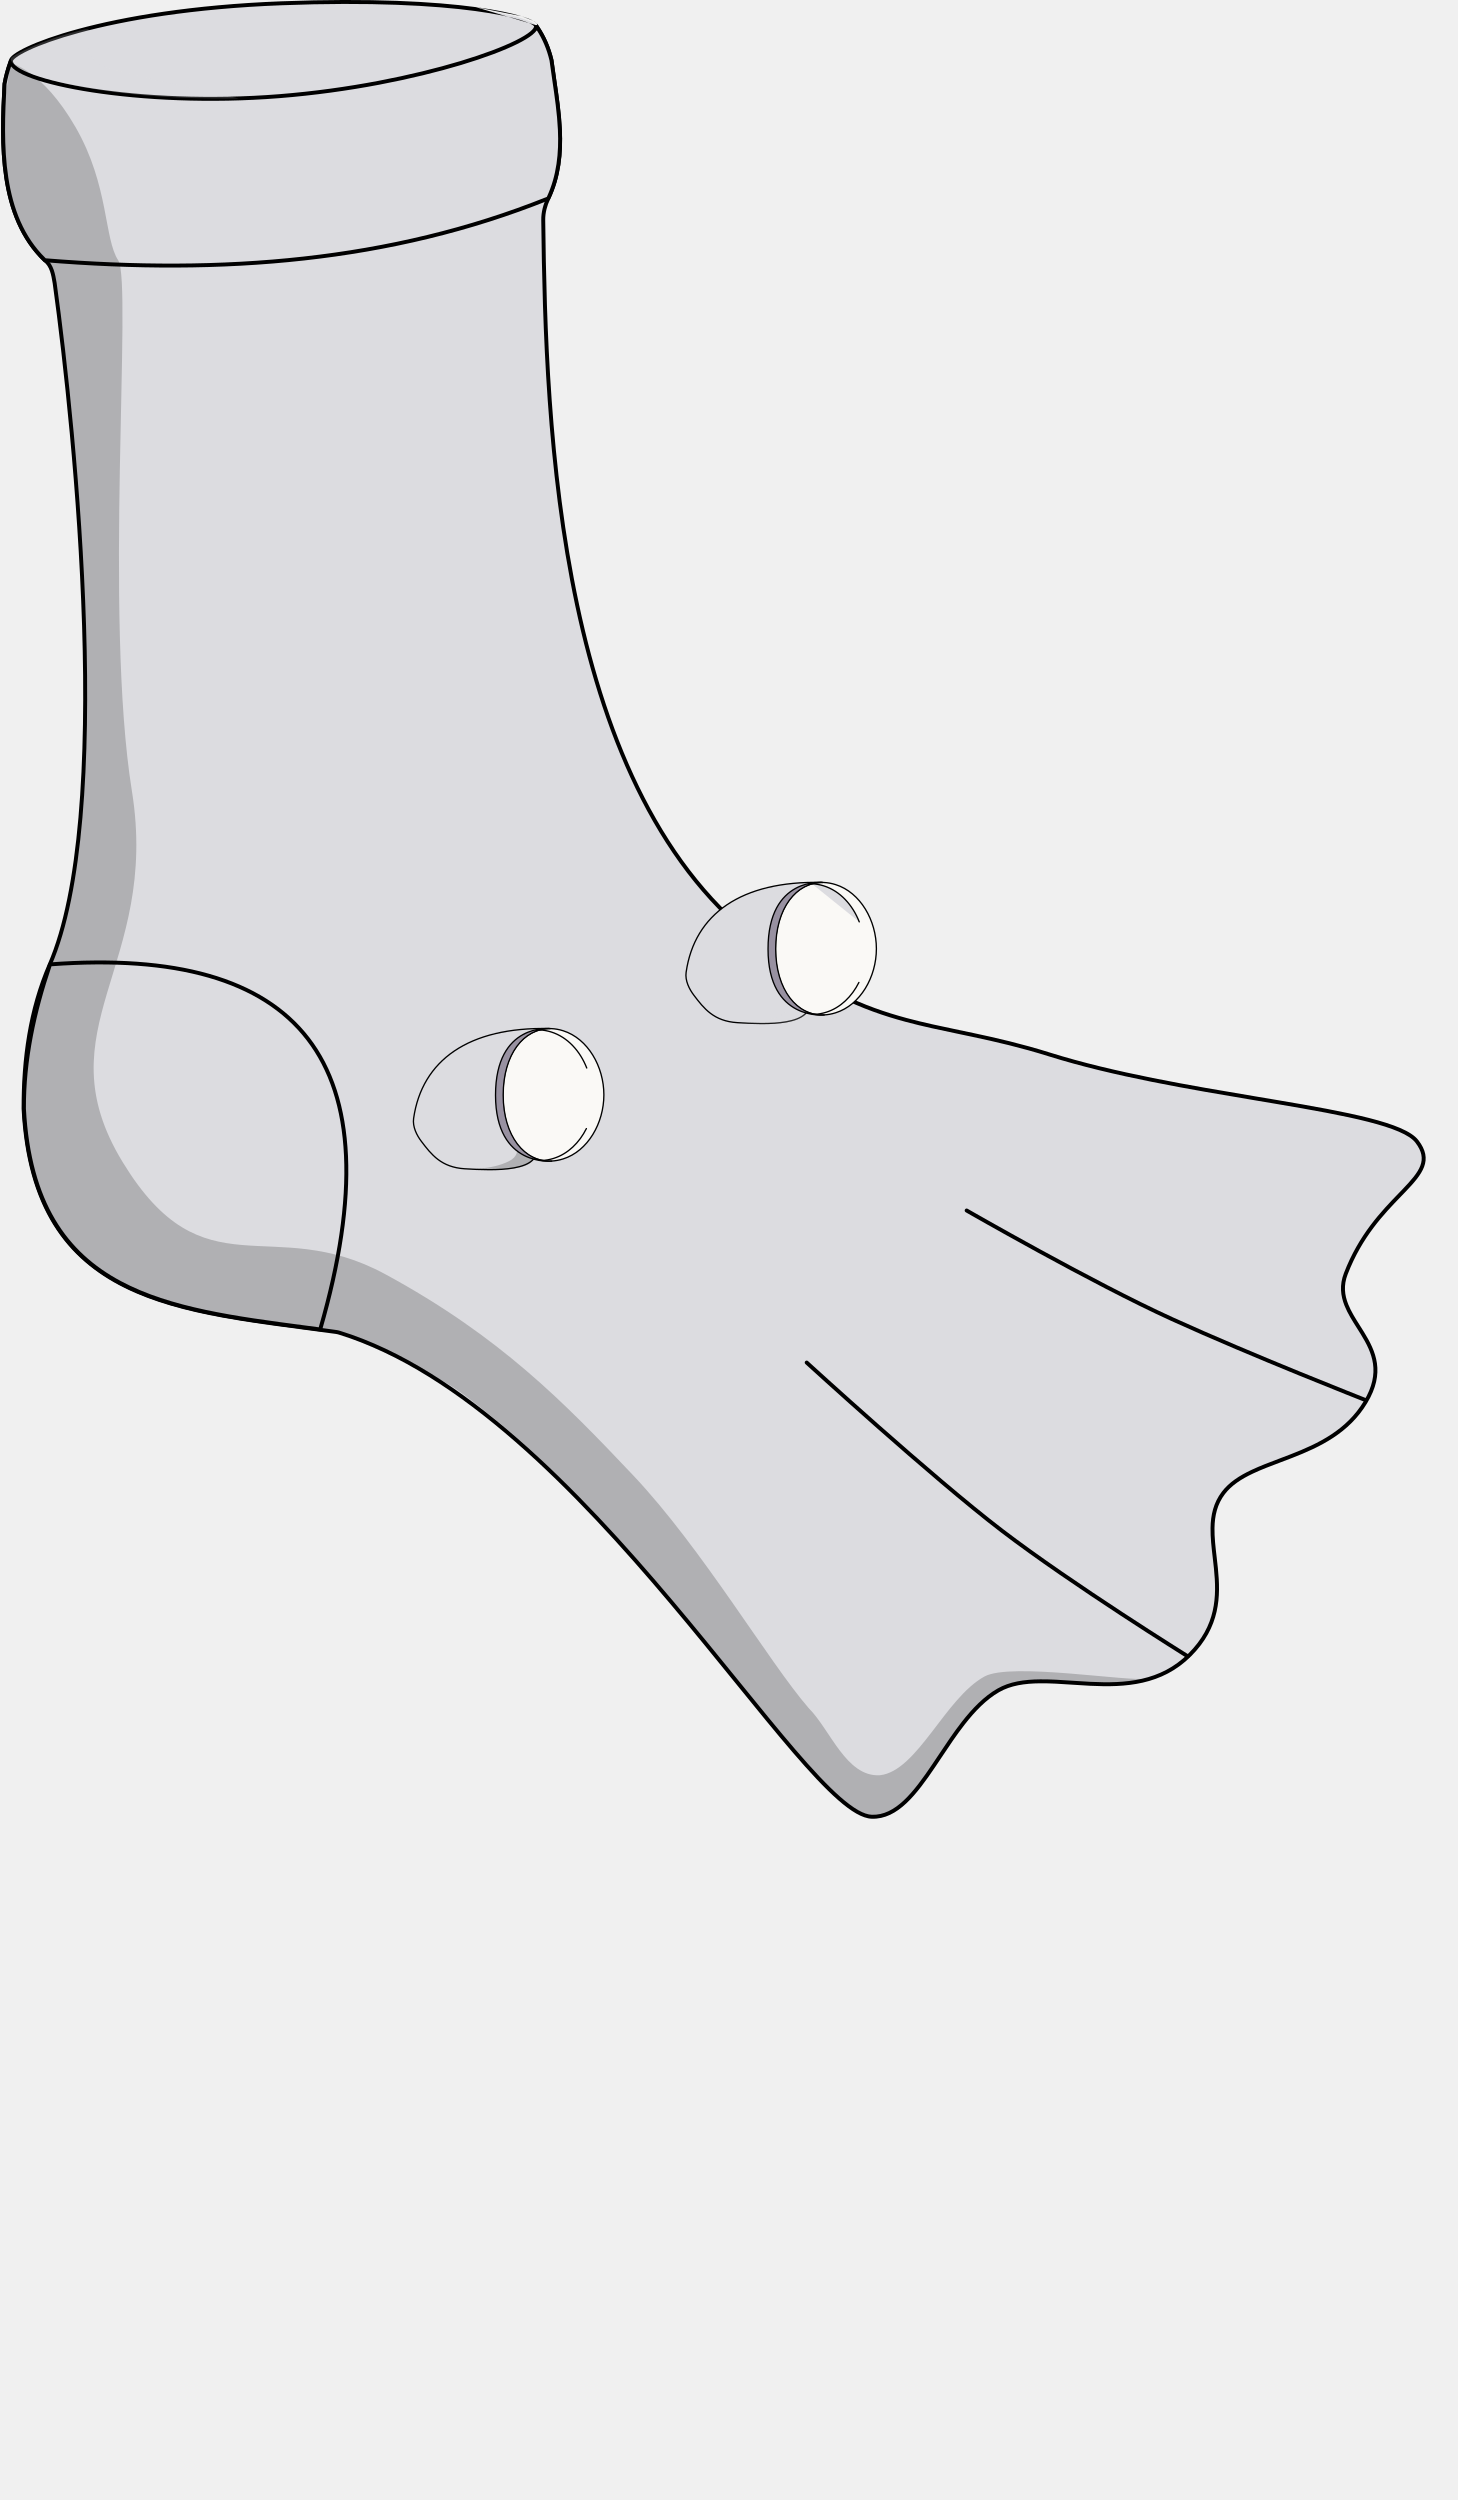
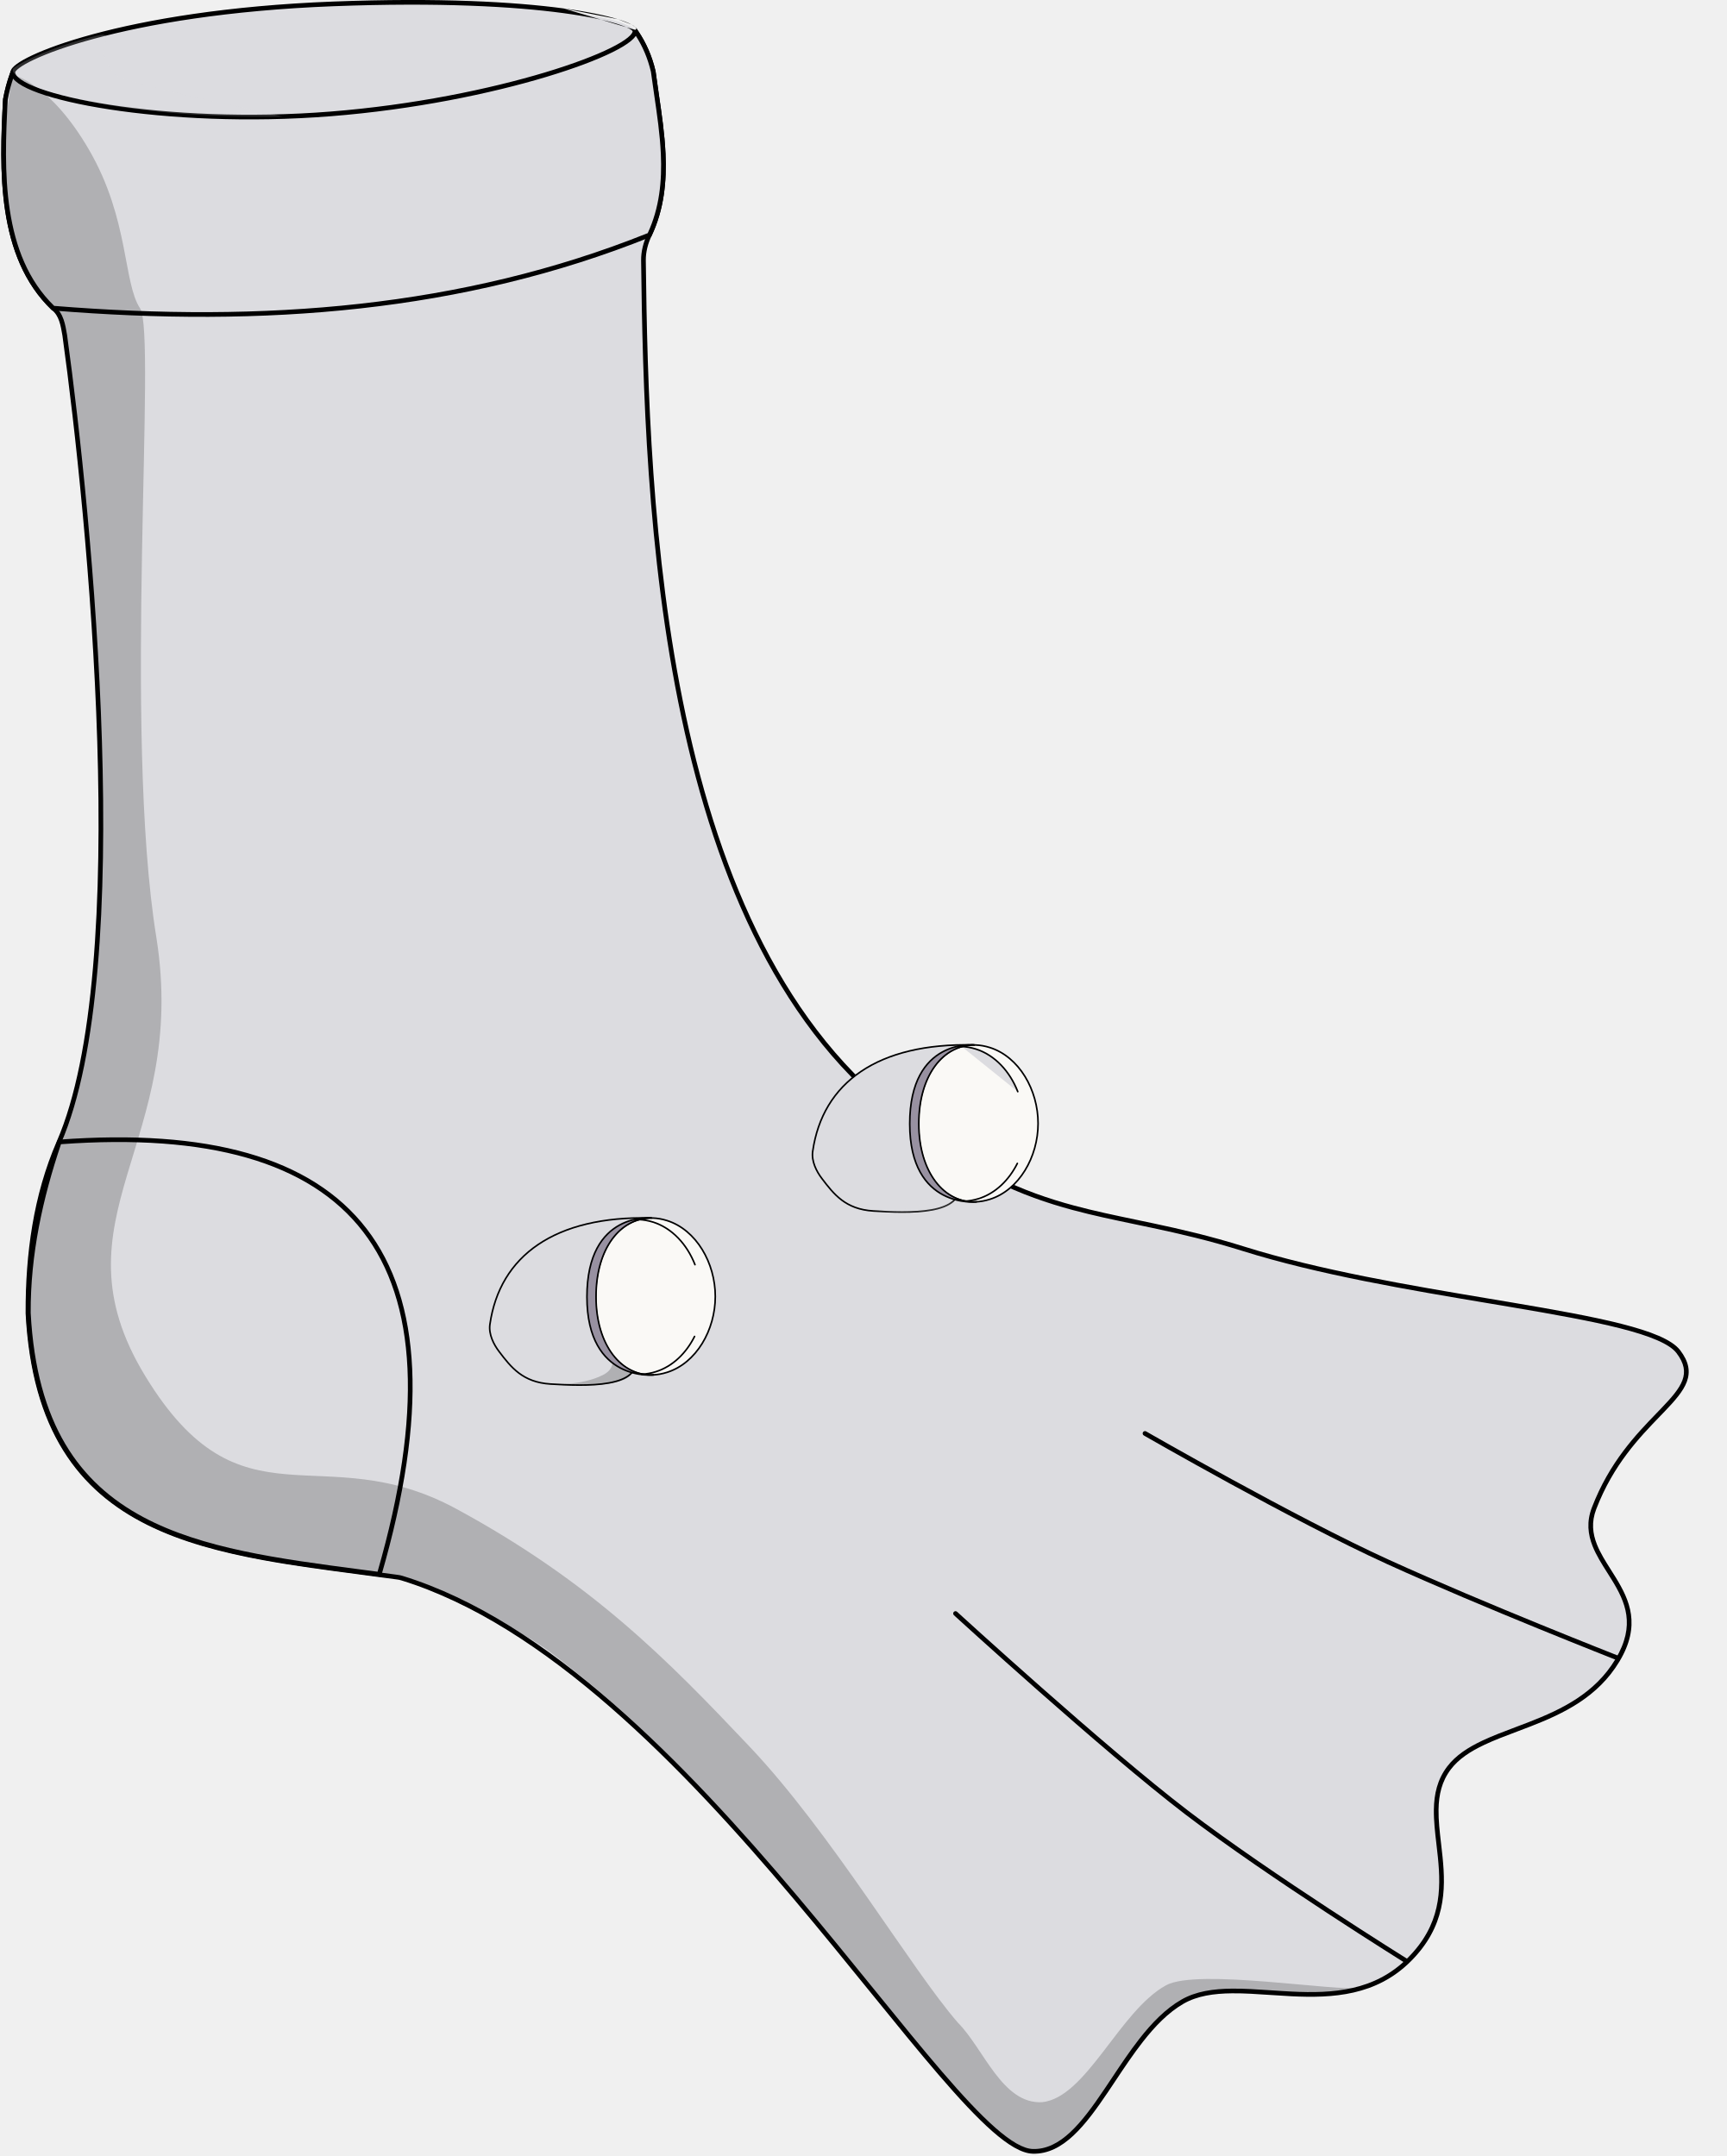
- <svg xmlns="http://www.w3.org/2000/svg" width="369" height="633" viewBox="0 0 369 633" fill="none">
+ <svg xmlns="http://www.w3.org/2000/svg" width="369" height="461" viewBox="0 0 369 461" fill="none">
  <path d="M70.376 23.47C101.127 21.32 126.917 14.51 136.017 6.91C137.667 9.35 138.897 12.12 139.637 15.27C141.127 26.73 144.087 39.11 138.827 50.24C138.017 51.95 137.527 53.8 137.547 55.7C138.167 108.39 141.087 201.51 193.667 239.74C221.697 261.76 237.035 257.998 265.754 267.004C301.366 278.171 352.257 280.504 358.757 289.004C365.961 298.424 348.752 301.698 340.754 322.504C336.248 334.223 354.768 340.004 345.754 355.004C336.74 370.004 316.775 368.798 309.761 378.004C301.553 388.774 315.754 404.504 301.254 419.004C286.754 433.504 264.799 421.071 252.761 428.004C239.498 435.642 233.224 460.386 220.758 460.004C203.254 459.467 147.877 356.53 85.957 337.45C85.647 337.35 85.326 337.28 85.007 337.24C45.746 331.8 8.607 330.56 5.977 280.81C5.927 268.19 7.627 255.67 12.586 244.26C28.797 207 19.157 110.23 13.847 71.73C13.476 69.55 13.117 67.2 11.357 65.89C-0.243 54.75 0.337 36.32 1.147 21.24C1.487 19.34 1.977 17.58 2.567 15.93C12.277 22.38 39.106 25.66 70.347 23.47H70.376Z" fill="#DCDCE0" />
  <path fill-rule="evenodd" clip-rule="evenodd" d="M136.121 6.172L135.696 6.527C131.237 10.251 122.609 13.831 111.191 16.75C99.801 19.661 85.702 21.897 70.359 22.97H70.329L70.312 22.972C54.717 24.065 40.23 23.792 28.44 22.444C16.623 21.092 7.592 18.668 2.843 15.514L2.311 15.16L2.096 15.762C1.497 17.436 1 19.223 0.654 21.152L0.649 21.183L0.647 21.213C0.242 28.75 -0.109 37.176 1.104 45.118C2.317 53.066 5.103 60.578 11.01 66.251L11.033 66.273L11.058 66.291C11.83 66.866 12.314 67.681 12.65 68.648C12.976 69.582 13.151 70.617 13.329 71.671L13.351 71.799C13.352 71.801 13.352 71.804 13.352 71.807C16.006 91.046 19.74 124.841 20.787 158.476C21.31 175.296 21.161 192.067 19.871 206.954C18.579 221.851 16.148 234.821 12.128 244.061C7.132 255.555 5.426 268.149 5.477 280.812L5.477 280.825L5.477 280.837C6.138 293.335 8.968 302.828 13.489 310.114C18.011 317.404 24.204 322.451 31.533 326.089C38.854 329.724 47.312 331.954 56.375 333.616C62.943 334.821 69.852 335.73 76.889 336.657C79.557 337.008 82.244 337.362 84.938 337.736L84.945 337.736C85.234 337.773 85.523 337.836 85.803 337.926L85.809 337.928C101.195 342.669 116.204 352.63 130.352 364.95C144.496 377.267 157.751 391.917 169.631 406.003C175.455 412.909 180.946 419.675 186.049 425.964L186.352 426.337C191.539 432.729 196.323 438.619 200.639 443.638C204.953 448.654 208.812 452.815 212.15 455.742C213.819 457.206 215.37 458.372 216.792 459.183C218.21 459.992 219.534 460.467 220.743 460.504C224.043 460.605 226.895 459.037 229.494 456.605C232.089 454.176 234.484 450.837 236.875 447.291C237.405 446.505 237.936 445.709 238.468 444.909C240.349 442.084 242.26 439.214 244.312 436.588C246.944 433.221 249.776 430.3 253.01 428.437C255.909 426.768 259.435 426.248 263.382 426.212C265.978 426.188 268.709 426.373 271.534 426.564C273.018 426.664 274.529 426.766 276.06 426.841C284.886 427.271 294.196 426.769 301.608 419.358C309.018 411.947 309.081 404.197 308.365 397.055C308.268 396.089 308.157 395.139 308.049 394.204C307.754 391.668 307.472 389.244 307.508 386.923C307.556 383.772 308.193 380.887 310.158 378.307C311.841 376.099 314.319 374.491 317.29 373.088C319.42 372.082 321.765 371.199 324.218 370.275C325.193 369.908 326.186 369.534 327.189 369.143C334.196 366.414 341.583 362.915 346.183 355.262C348.487 351.427 349.053 348.139 348.637 345.176C348.224 342.234 346.847 339.665 345.371 337.262C345.04 336.723 344.705 336.195 344.374 335.672C343.212 333.837 342.099 332.078 341.366 330.233C340.44 327.898 340.148 325.472 341.22 322.684C344.884 313.153 350.495 307.344 354.807 302.879C355.153 302.521 355.49 302.172 355.818 301.83C358.004 299.547 359.809 297.531 360.577 295.46C360.968 294.407 361.094 293.331 360.871 292.198C360.649 291.071 360.087 289.92 359.154 288.7C358.261 287.533 356.657 286.525 354.553 285.617C352.435 284.703 349.746 283.864 346.614 283.066C340.35 281.472 332.246 280.032 323.256 278.511C321.663 278.242 320.042 277.97 318.398 277.694C301.464 274.854 282.097 271.605 265.903 266.527C258.702 264.269 252.34 262.811 246.42 261.552C245.204 261.294 244.007 261.044 242.826 260.797C238.251 259.841 233.911 258.934 229.582 257.77C218.715 254.849 207.935 250.314 193.975 239.347L193.968 239.341L193.961 239.336C167.821 220.33 153.982 187.643 146.611 153.039C139.242 118.447 138.357 82.039 138.047 55.694C138.028 53.885 138.494 52.11 139.278 50.454C141.956 44.789 142.533 38.82 142.262 32.856C142.069 28.597 141.44 24.305 140.826 20.12C140.583 18.462 140.342 16.821 140.132 15.206L140.129 15.181L140.123 15.156C139.37 11.948 138.116 9.122 136.431 6.63L136.121 6.172ZM135.903 7.646C137.364 9.916 138.463 12.473 139.144 15.36C139.358 17.002 139.6 18.655 139.844 20.316C140.455 24.482 141.072 28.696 141.263 32.902C141.53 38.775 140.957 44.562 138.375 50.026C137.539 51.791 137.026 53.716 137.047 55.706C137.357 82.051 138.241 118.549 145.633 153.247C153.021 187.93 166.93 220.914 193.365 240.139C207.432 251.189 218.334 255.782 229.322 258.735C233.681 259.907 238.056 260.822 242.634 261.778C243.812 262.025 245.004 262.274 246.212 262.531C252.121 263.787 258.446 265.237 265.604 267.481C281.868 272.581 301.304 275.841 318.224 278.679C319.872 278.955 321.495 279.228 323.089 279.497C332.085 281.019 340.149 282.453 346.368 284.036C349.477 284.827 352.109 285.651 354.157 286.535C356.22 287.426 357.628 288.35 358.36 289.308C359.228 290.443 359.705 291.455 359.889 292.391C360.073 293.322 359.974 294.21 359.639 295.113C358.956 296.956 357.311 298.825 355.095 301.139C354.768 301.481 354.429 301.831 354.081 302.192C349.765 306.659 344.026 312.598 340.287 322.325C339.106 325.396 339.44 328.087 340.437 330.601C341.207 332.543 342.389 334.408 343.559 336.256C343.883 336.767 344.206 337.276 344.519 337.786C345.983 340.168 347.264 342.589 347.647 345.315C348.027 348.022 347.528 351.081 345.325 354.747C340.911 362.093 333.808 365.492 326.826 368.211C325.849 368.592 324.872 368.96 323.904 369.324C321.436 370.254 319.032 371.16 316.863 372.184C313.835 373.613 311.188 375.306 309.363 377.701C307.225 380.507 306.559 383.626 306.508 386.907C306.471 389.3 306.764 391.821 307.062 394.38C307.169 395.301 307.277 396.228 307.37 397.155C308.076 404.196 307.99 411.561 300.9 418.651C293.812 425.739 284.894 426.27 276.108 425.842C274.621 425.77 273.132 425.669 271.656 425.57C268.805 425.377 266.005 425.188 263.373 425.212C259.364 425.248 255.632 425.774 252.511 427.571C249.114 429.527 246.188 432.564 243.524 435.972C241.446 438.631 239.507 441.544 237.623 444.374C237.094 445.169 236.569 445.958 236.046 446.732C233.653 450.28 231.313 453.532 228.811 455.874C226.313 458.212 223.706 459.594 220.773 459.504C219.794 459.474 218.634 459.082 217.287 458.315C215.945 457.549 214.451 456.43 212.809 454.991C209.527 452.111 205.704 447.994 201.397 442.986C197.093 437.98 192.318 432.102 187.129 425.707L186.823 425.331C181.722 419.044 176.226 412.271 170.395 405.359C158.503 391.258 145.21 376.563 131.009 364.196C116.811 351.833 101.68 341.773 86.106 336.973C85.768 336.865 85.421 336.789 85.073 336.745C85.072 336.745 85.07 336.744 85.069 336.744L85.007 337.24L85.075 336.745C85.075 336.745 85.074 336.745 85.073 336.745C82.364 336.369 79.668 336.014 76.995 335.662C69.967 334.737 63.096 333.832 56.555 332.632C47.53 330.977 39.178 328.768 31.978 325.194C24.785 321.623 18.746 316.692 14.338 309.587C9.93 302.481 7.132 293.166 6.476 280.796C6.476 280.8 6.477 280.804 6.477 280.808L5.977 280.81L6.476 280.784C6.476 280.788 6.476 280.792 6.476 280.796C6.428 268.224 8.123 255.782 13.045 244.46C17.13 235.07 19.573 221.971 20.867 207.041C22.162 192.101 22.31 175.287 21.786 158.445C20.738 124.76 16.998 90.924 14.342 71.662L14.341 71.654L14.339 71.647L14.311 71.477C14.136 70.447 13.948 69.335 13.595 68.32C13.223 67.249 12.653 66.242 11.681 65.509C11.688 65.516 11.696 65.523 11.703 65.53L11.357 65.89L11.655 65.489C11.664 65.496 11.672 65.502 11.681 65.509C6.004 60.044 3.285 52.78 2.092 44.967C0.899 37.151 1.24 28.833 1.644 21.298C1.642 21.308 1.641 21.318 1.639 21.328L1.147 21.24L1.646 21.267C1.645 21.277 1.645 21.288 1.644 21.298C1.938 19.665 2.344 18.137 2.831 16.693C2.645 16.578 2.465 16.463 2.29 16.347L2.567 15.93L3.037 16.099C2.967 16.295 2.898 16.493 2.831 16.693C7.907 19.813 16.908 22.131 28.326 23.437C40.183 24.793 54.725 25.066 70.364 23.97H70.347V23.47L70.382 23.969C70.38 23.969 70.378 23.969 70.376 23.97C70.372 23.97 70.368 23.97 70.364 23.97H70.394L70.411 23.969C85.811 22.892 99.977 20.648 111.439 17.718C122.532 14.883 131.158 11.389 135.903 7.646Z" fill="black" />
  <path d="M12.668 244.191C8.668 255.971 5.998 268.121 6.058 280.741C8.598 328.791 43.328 331.591 81.068 336.621C100.848 268.371 75.858 239.481 12.678 244.181L12.668 244.191Z" fill="#DCDCE0" />
  <path fill-rule="evenodd" clip-rule="evenodd" d="M80.707 336.068C79.51 335.909 78.316 335.752 77.127 335.595C59.692 333.301 43.252 331.138 30.599 324.372C23.809 320.741 18.123 315.789 13.973 308.781C9.823 301.771 7.191 292.674 6.558 280.726C6.501 268.291 9.109 256.302 13.039 244.655C44.408 242.374 66.114 248.442 77.587 263.349C89.06 278.257 90.456 302.199 80.707 336.068ZM78.38 262.739C66.548 247.366 44.278 241.328 12.641 243.682L12.456 243.696L12.232 243.919L12.195 244.03C8.183 255.844 5.498 268.051 5.558 280.743L5.558 280.755L5.559 280.767C6.197 292.838 8.859 302.106 13.113 309.29C17.369 316.478 23.201 321.55 30.128 325.254C42.949 332.11 59.57 334.296 76.944 336.58C78.292 336.757 79.646 336.935 81.002 337.116L81.429 337.173L81.549 336.76C91.449 302.598 90.205 278.104 78.38 262.739Z" fill="black" />
  <path d="M70.378 23.47C101.128 21.32 126.918 14.51 136.018 6.91C137.668 9.35 138.898 12.12 139.638 15.27C141.128 26.73 144.088 39.11 138.828 50.24C98.888 66.28 56.298 69.55 11.368 65.89C-0.232 54.75 0.348 36.32 1.158 21.24C1.498 19.34 1.988 17.58 2.578 15.93C12.288 22.38 39.118 25.66 70.358 23.47H70.378Z" fill="#DCDCE0" />
  <path fill-rule="evenodd" clip-rule="evenodd" d="M136.122 6.172L135.697 6.527C131.239 10.251 122.61 13.831 111.193 16.75C99.802 19.661 85.704 21.897 70.361 22.97H70.341L70.323 22.972C54.728 24.065 40.242 23.792 28.451 22.444C16.634 21.092 7.603 18.668 2.855 15.514L2.322 15.16L2.107 15.762C1.509 17.436 1.011 19.223 0.666 21.152L0.66 21.183L0.659 21.213C0.254 28.75 -0.098 37.176 1.115 45.118C2.328 53.066 5.114 60.578 11.022 66.251L11.15 66.374L11.327 66.389C56.305 70.053 98.979 66.782 139.014 50.704L139.196 50.631L139.28 50.454C141.958 44.788 142.535 38.82 142.264 32.856C142.07 28.597 141.441 24.305 140.827 20.12C140.584 18.462 140.344 16.821 140.134 15.206L140.131 15.181L140.125 15.156C139.371 11.948 138.117 9.122 136.432 6.63L136.122 6.172ZM135.904 7.646C137.365 9.916 138.464 12.473 139.145 15.36C139.359 17.002 139.602 18.655 139.845 20.316C140.456 24.482 141.074 28.696 141.265 32.902C141.529 38.712 140.971 44.438 138.459 49.85C98.719 65.767 56.334 69.034 11.587 65.406C5.981 59.954 3.289 52.732 2.103 44.967C0.91 37.151 1.251 28.833 1.656 21.298C1.949 19.665 2.356 18.137 2.843 16.693C7.918 19.813 16.919 22.131 28.337 23.437C40.195 24.793 54.737 25.066 70.376 23.97H70.395L70.413 23.969C85.813 22.892 99.978 20.648 111.441 17.718C122.534 14.883 131.16 11.389 135.904 7.646Z" fill="black" />
  <path d="M2.759 15.44C2.759 20.64 35.329 27.17 70.729 24.35C106.139 21.54 136.199 10.69 135.729 6.58C135.499 4.56 116.589 -0.9 71.289 0.83C25.989 2.56 2.749 12.79 2.749 15.43L2.759 15.44Z" fill="#DCDCE0" />
-   <path fill-rule="evenodd" clip-rule="evenodd" d="M135.234 6.654C135.239 6.753 135.206 6.913 135.049 7.149C134.883 7.399 134.608 7.691 134.206 8.022C133.402 8.682 132.167 9.435 130.528 10.247C127.257 11.869 122.466 13.689 116.54 15.474C104.69 19.041 88.358 22.449 70.689 23.851L70.689 23.851C53.028 25.258 36.074 24.332 23.545 22.408C17.277 21.446 12.135 20.236 8.571 18.952C6.785 18.309 5.422 17.656 4.514 17.021C3.576 16.366 3.259 15.826 3.259 15.44V15.398C3.274 15.359 3.312 15.283 3.407 15.167C3.552 14.991 3.789 14.772 4.133 14.517C4.82 14.009 5.872 13.402 7.301 12.731C10.153 11.389 14.444 9.818 20.162 8.271C31.594 5.178 48.691 2.193 71.308 1.329C93.937 0.465 109.96 1.398 120.343 2.794C125.537 3.493 129.309 4.306 131.787 5.064C133.029 5.444 133.928 5.805 134.514 6.122C134.808 6.281 135.005 6.419 135.125 6.53C135.2 6.6 135.226 6.641 135.234 6.654ZM120.477 1.803C110.023 0.397 93.941 -0.536 71.27 0.33C48.587 1.196 31.414 4.191 19.901 7.306C14.146 8.863 9.796 10.452 6.875 11.826C5.417 12.511 4.3 13.15 3.538 13.714C3.159 13.994 2.852 14.268 2.635 14.532C2.428 14.784 2.249 15.091 2.249 15.43V15.637L2.273 15.661C2.375 16.483 3.039 17.211 3.941 17.841C4.953 18.548 6.41 19.237 8.232 19.893C11.88 21.207 17.093 22.429 23.393 23.396C35.998 25.332 53.03 26.261 70.769 24.848C88.51 23.44 104.912 20.019 116.828 16.431C122.784 14.638 127.633 12.799 130.973 11.143C132.639 10.316 133.952 9.525 134.841 8.794C135.285 8.43 135.641 8.065 135.882 7.702C136.121 7.342 136.273 6.94 136.226 6.523M120.477 1.803C125.702 2.506 129.532 3.328 132.08 4.108ZM132.08 4.108C133.351 4.497 134.321 4.88 134.99 5.242ZM134.99 5.242C135.323 5.422 135.6 5.607 135.805 5.797ZM135.805 5.797C135.999 5.977 136.191 6.22 136.226 6.523Z" fill="black" />
+   <path fill-rule="evenodd" clip-rule="evenodd" d="M135.234 6.654C135.239 6.753 135.206 6.913 135.049 7.149C134.883 7.399 134.608 7.691 134.206 8.022C133.402 8.682 132.167 9.435 130.528 10.247C127.257 11.869 122.466 13.689 116.54 15.474C104.69 19.041 88.358 22.449 70.689 23.851L70.689 23.851C53.028 25.258 36.074 24.332 23.545 22.408C17.277 21.446 12.135 20.236 8.571 18.952C6.785 18.309 5.422 17.656 4.514 17.021C3.576 16.366 3.259 15.826 3.259 15.44V15.398C3.274 15.359 3.312 15.283 3.407 15.167C3.552 14.991 3.789 14.772 4.133 14.517C4.82 14.009 5.872 13.402 7.301 12.731C10.153 11.389 14.444 9.818 20.162 8.271C31.594 5.178 48.691 2.193 71.308 1.329C93.937 0.465 109.96 1.398 120.343 2.794C125.537 3.493 129.309 4.306 131.787 5.064C133.029 5.444 133.928 5.805 134.514 6.122C134.808 6.281 135.005 6.419 135.125 6.53C135.2 6.6 135.226 6.641 135.234 6.654ZM120.477 1.803C110.023 0.397 93.941 -0.536 71.27 0.33C48.587 1.196 31.414 4.191 19.901 7.306C14.146 8.863 9.796 10.452 6.875 11.826C5.417 12.511 4.3 13.15 3.538 13.714C3.159 13.994 2.852 14.268 2.635 14.532C2.428 14.784 2.249 15.091 2.249 15.43V15.637L2.273 15.661C2.375 16.483 3.039 17.211 3.941 17.841C4.953 18.548 6.41 19.237 8.232 19.893C11.88 21.207 17.093 22.429 23.393 23.396C35.998 25.332 53.03 26.261 70.769 24.848C88.51 23.44 104.912 20.019 116.828 16.431C122.784 14.638 127.633 12.799 130.973 11.143C132.639 10.316 133.952 9.525 134.841 8.794C135.285 8.43 135.641 8.065 135.882 7.702C136.121 7.342 136.273 6.94 136.226 6.523M120.477 1.803C125.702 2.506 129.532 3.328 132.08 4.108L120.477 1.803ZM132.08 4.108C133.351 4.497 134.321 4.88 134.99 5.242L132.08 4.108ZM134.99 5.242C135.323 5.422 135.6 5.607 135.805 5.797L134.99 5.242ZM135.805 5.797C135.999 5.977 136.191 6.22 136.226 6.523L135.805 5.797Z" fill="black" />
  <path opacity="0.2" d="M188.263 427.996C176.263 413.866 151.765 380.496 124.265 358.496C114.265 350.496 113.762 349.496 85.971 337.451C85.661 337.351 85.341 337.281 85.021 337.241C45.761 331.801 8.622 330.561 5.992 280.811C5.942 268.191 7.892 255.771 12.601 244.261C28.181 206.221 19.172 110.231 13.862 71.731C13.492 69.551 13.132 67.201 11.371 65.891C1.702 56.601 0.502 42.241 0.832 28.991C0.902 26.351 2.452 18.451 2.592 15.941C2.592 15.941 10.662 17.491 19.142 32.221C27.622 46.951 26.321 60.441 29.941 65.931C33.561 71.421 26.261 155.911 33.401 200.301C40.541 244.691 10.441 260.411 31.051 294.231C51.661 328.051 68.632 306.921 97.611 322.661C126.591 338.401 142.765 354.996 160.265 373.496C177.765 391.996 194.765 420.996 204.765 432.496C210.265 437.996 214.239 449.961 222.765 449.496C232.265 448.496 239.265 429.996 249.257 424.496C255.995 420.788 286.258 425.996 290.76 424.996C293.026 425.608 281.759 427.496 274.259 425.996C266.763 425.996 258.758 423.496 248.763 430.496C240.763 437.496 231.265 461.511 221.765 459.996C212.169 458.466 200.057 442.701 193.263 433.996C190.498 430.452 188.263 427.996 188.263 427.996Z" fill="black" />
  <path opacity="0.2" d="M2.748 14.761C2.058 18.28 23.157 25.421 60.438 24.921C51.328 22.75 27.198 18.16 24.567 15.82C19.317 11.14 25.207 6.551 20.997 7.551C10.217 10.111 2.868 14.181 2.758 14.771L2.748 14.761Z" fill="#DCDCE0" />
  <path fill-rule="evenodd" clip-rule="evenodd" d="M245.007 306.067C244.768 305.929 244.462 306.011 244.324 306.251C244.187 306.49 244.269 306.796 244.508 306.933L244.758 306.5L245.007 306.067ZM345.758 354.5C345.94 354.035 345.94 354.035 345.94 354.034L345.615 353.907C345.4 353.822 345.083 353.697 344.673 353.535C343.851 353.21 342.655 352.736 341.156 352.138C338.157 350.942 333.946 349.251 329.097 347.269C319.399 343.306 307.156 338.184 296.965 333.545C286.863 328.947 273.877 322.08 263.408 316.357C258.176 313.497 253.575 310.924 250.282 309.066C248.636 308.137 247.317 307.387 246.41 306.87C245.956 306.611 245.605 306.41 245.368 306.274L245.009 306.068L245.007 306.067C245.007 306.067 245.007 306.067 244.758 306.5C244.508 306.933 244.508 306.933 244.508 306.933L244.871 307.141C245.109 307.278 245.46 307.479 245.914 307.738C246.823 308.257 248.143 309.007 249.791 309.937C253.086 311.796 257.691 314.371 262.929 317.235C273.4 322.959 286.414 329.841 296.551 334.455C306.76 339.102 319.017 344.23 328.719 348.195C333.57 350.178 337.784 351.87 340.785 353.067C342.286 353.666 343.483 354.14 344.305 354.465C344.716 354.628 345.034 354.753 345.248 354.837L345.574 354.965L345.575 354.965C345.575 354.966 345.575 354.966 345.758 354.5ZM345.758 354.5L345.94 354.034C346.197 354.135 346.324 354.426 346.223 354.683C346.122 354.94 345.832 355.066 345.575 354.965L345.758 354.5Z" fill="black" />
  <path fill-rule="evenodd" clip-rule="evenodd" d="M204.593 344.634C204.389 344.447 204.073 344.461 203.886 344.665C203.7 344.869 203.714 345.185 203.918 345.371L204.255 345.002L204.593 344.634ZM300.755 419.39C301.019 418.965 301.019 418.965 301.019 418.965L300.687 418.758C300.468 418.622 300.145 418.419 299.728 418.157C298.894 417.633 297.682 416.869 296.171 415.909C293.151 413.989 288.938 411.288 284.168 408.162C274.627 401.908 262.87 393.96 253.98 387.166C245.162 380.427 232.818 369.798 222.671 360.845C217.6 356.37 213.08 352.317 209.828 349.383C208.202 347.916 206.893 346.728 205.99 345.908C205.539 345.497 205.19 345.179 204.953 344.963L204.593 344.634C204.592 344.633 204.593 344.634 204.255 345.002C203.918 345.371 203.917 345.371 203.918 345.371L204.279 345.701C204.516 345.918 204.866 346.237 205.318 346.647C206.221 347.469 207.531 348.657 209.158 350.125C212.412 353.061 216.935 357.117 222.01 361.595C232.157 370.547 244.524 381.198 253.373 387.961C262.293 394.777 274.075 402.742 283.62 408.999C288.394 412.128 292.611 414.832 295.635 416.753C297.147 417.714 298.36 418.479 299.196 419.004C299.614 419.267 299.938 419.469 300.157 419.606L300.489 419.814L300.49 419.814C300.49 419.814 300.49 419.814 300.755 419.39ZM300.755 419.39L301.019 418.965C301.253 419.111 301.325 419.42 301.179 419.654C301.033 419.889 300.725 419.96 300.49 419.814L300.755 419.39Z" fill="black" />
  <g clip-path="url(#clip0_4969_302683)">
    <path d="M208.121 223.432C187.611 222.964 175.849 231.483 173.728 246.17C173.417 248.318 174.555 250.506 175.702 252.008C178.241 255.351 180.731 258.572 186.686 258.936C193.902 259.372 206.729 259.937 204.714 252.791" fill="#DCDCE0" />
    <path d="M208.121 223.432C187.611 222.964 175.849 231.483 173.728 246.17C173.417 248.318 174.555 250.506 175.702 252.008C178.241 255.351 180.731 258.572 186.686 258.936C193.902 259.372 206.729 259.937 204.714 252.791" stroke="black" stroke-width="0.339" stroke-miterlimit="10" stroke-linecap="round" />
    <path opacity="0.2" d="M186.666 258.946C193.866 259.544 213.425 259.915 198.608 250.734C198.608 250.734 202.089 254.893 197.879 257.008C193.145 259.398 186.658 258.946 186.658 258.946H186.666Z" fill="#DCDCE0" />
    <path d="M196.331 240.273C196.331 252.239 203.317 259.054 211.59 256.438C217.848 254.468 221.902 247.379 221.902 240.217C221.902 233.055 217.848 225.965 211.59 223.987C203.317 221.371 196.331 228.307 196.331 240.273Z" fill="#FAF9F6" stroke="black" stroke-width="0.339" stroke-miterlimit="10" stroke-linecap="round" />
    <path d="M217.562 233.415C215.883 229.127 212.714 225.607 208.594 224.307C207.562 223.984 206.546 223.806 205.563 223.766" fill="#DCDCE0" />
    <path d="M217.562 233.415C215.883 229.127 212.714 225.607 208.594 224.307C207.562 223.984 206.546 223.806 205.563 223.766" stroke="black" stroke-width="0.339" stroke-miterlimit="10" stroke-linecap="round" />
    <path d="M217.473 248.758C215.687 252.327 212.812 255.161 209.2 256.299C208.168 256.622 207.152 256.8 206.169 256.84" stroke="black" stroke-width="0.339" stroke-miterlimit="10" stroke-linecap="round" />
    <path d="M194.467 240.308C194.459 221.858 208.383 223.44 208.383 223.44C201.626 223.351 196.408 229.932 196.408 240.275C196.408 250.619 201.839 257.377 208.801 256.981C208.801 256.981 194.475 258.636 194.467 240.308Z" fill="#9891A1" stroke="black" stroke-width="0.339" stroke-miterlimit="10" stroke-linecap="round" />
  </g>
  <g clip-path="url(#clip1_4969_302683)">
    <path d="M139.121 260.432C118.611 259.964 106.849 268.483 104.728 283.17C104.417 285.318 105.555 287.506 106.702 289.008C109.241 292.351 111.731 295.572 117.686 295.936C124.902 296.372 137.729 296.937 135.714 289.791" fill="#DCDCE0" />
    <path d="M139.121 260.432C118.611 259.964 106.849 268.483 104.728 283.17C104.417 285.318 105.555 287.506 106.702 289.008C109.241 292.351 111.731 295.572 117.686 295.936C124.902 296.372 137.729 296.937 135.714 289.791" stroke="black" stroke-width="0.339" stroke-miterlimit="10" stroke-linecap="round" />
    <path opacity="0.2" d="M117.666 295.946C124.866 296.544 144.425 296.915 129.608 287.734C129.608 287.734 133.089 291.893 128.879 294.008C124.145 296.398 117.658 295.946 117.658 295.946H117.666Z" fill="black" />
    <path d="M127.331 277.273C127.331 289.239 134.317 296.054 142.59 293.438C148.848 291.468 152.902 284.379 152.902 277.217C152.902 270.055 148.848 262.965 142.59 260.987C134.317 258.371 127.331 265.307 127.331 277.273Z" fill="#FAF9F6" stroke="black" stroke-width="0.339" stroke-miterlimit="10" stroke-linecap="round" />
    <path d="M148.562 270.415C146.883 266.127 143.714 262.607 139.594 261.307C138.562 260.984 137.546 260.806 136.563 260.766" stroke="black" stroke-width="0.339" stroke-miterlimit="10" stroke-linecap="round" />
    <path d="M148.473 285.758C146.687 289.327 143.812 292.161 140.2 293.299C139.168 293.622 138.152 293.8 137.169 293.84" stroke="black" stroke-width="0.339" stroke-miterlimit="10" stroke-linecap="round" />
    <path d="M125.467 277.308C125.459 258.858 139.383 260.44 139.383 260.44C132.626 260.351 127.408 266.932 127.408 277.275C127.408 287.619 132.839 294.377 139.801 293.981C139.801 293.981 125.475 295.636 125.467 277.308Z" fill="#9891A1" stroke="black" stroke-width="0.339" stroke-miterlimit="10" stroke-linecap="round" />
  </g>
  <defs>
    <clipPath id="clip0_4969_302683">
      <rect width="49.038" height="36.956" fill="white" transform="matrix(-1 0 0 1 222.293 223)" />
    </clipPath>
    <clipPath id="clip1_4969_302683">
      <rect width="49.038" height="36.956" fill="white" transform="matrix(-1 0 0 1 153.293 260)" />
    </clipPath>
  </defs>
</svg>
